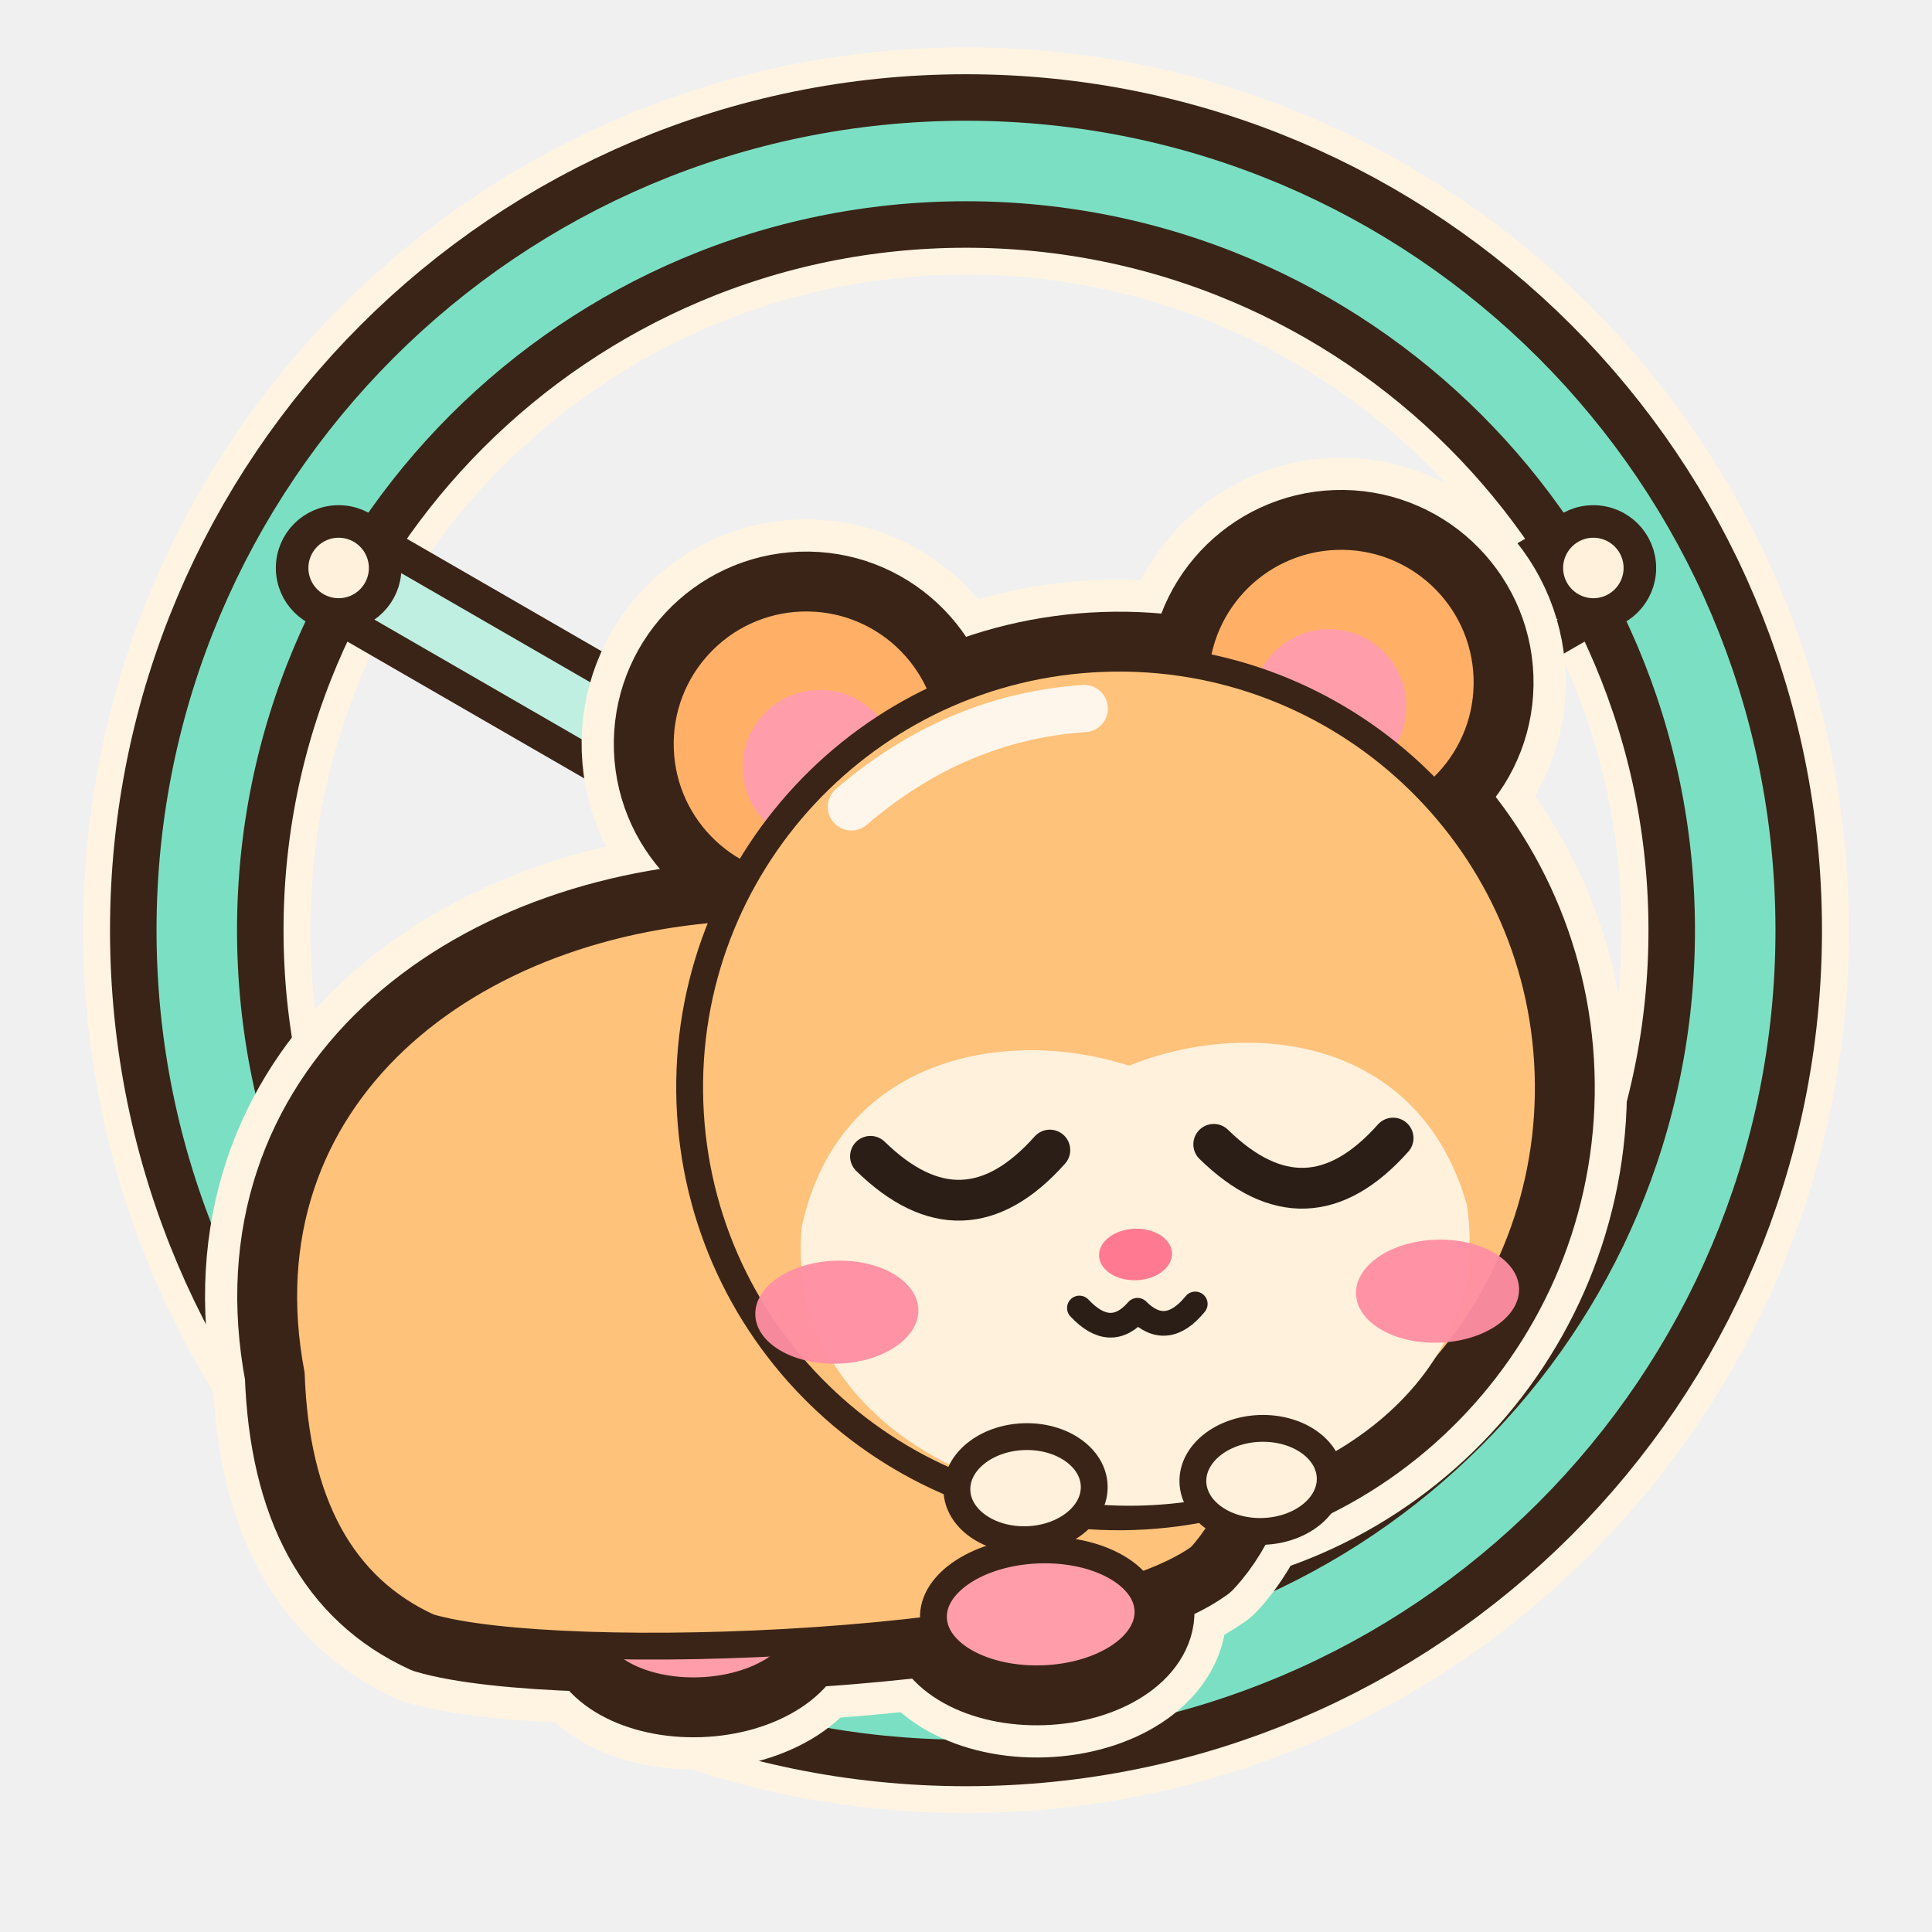
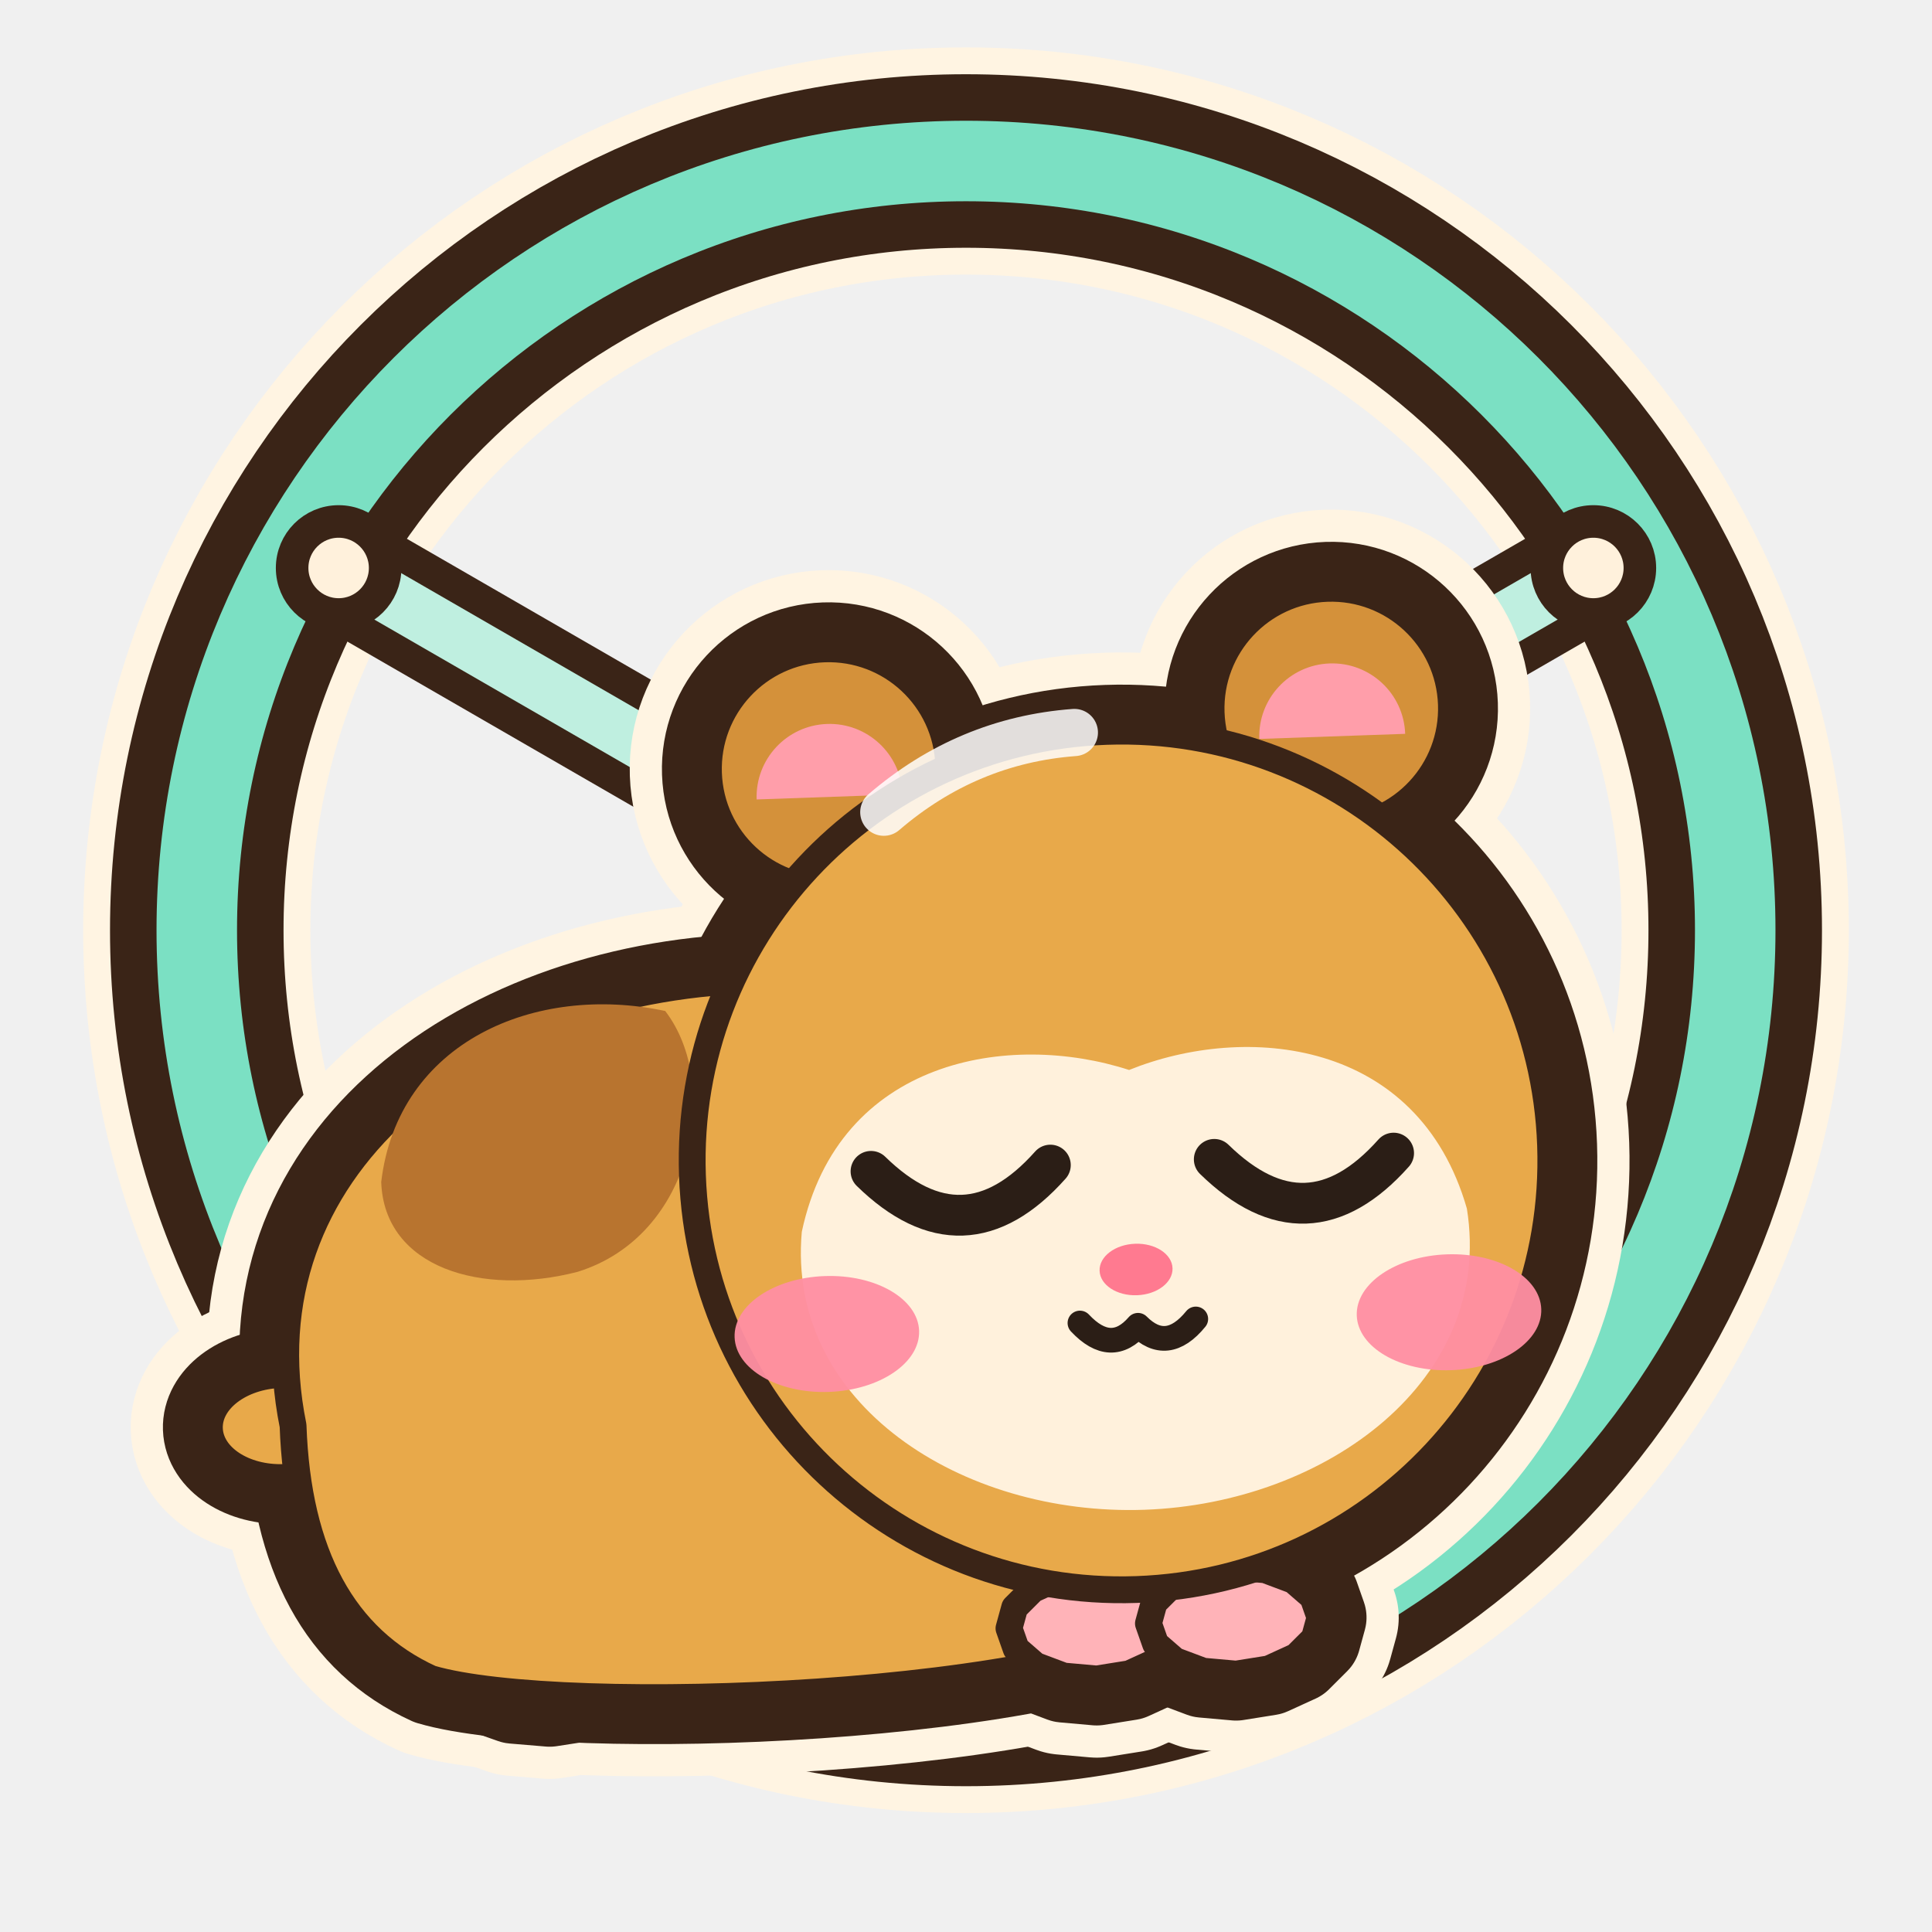
<svg xmlns="http://www.w3.org/2000/svg" viewBox="0 0 108 108" width="108" height="108">
  <g id="wheel">
    <circle cx="54" cy="52" r="43" fill="none" stroke="#FFF4E2" stroke-width="12.7" />
    <circle cx="54" cy="52" r="43" fill="none" stroke="#3A2417" stroke-width="9.7" />
    <line x1="54" y1="52" x2="89.07" y2="31.75" stroke="#3A2417" stroke-width="6.64" stroke-linecap="round" />
    <line x1="54" y1="52" x2="54.00" y2="92.50" stroke="#3A2417" stroke-width="6.64" stroke-linecap="round" />
    <line x1="54" y1="52" x2="18.93" y2="31.75" stroke="#3A2417" stroke-width="6.64" stroke-linecap="round" />
    <circle cx="54" cy="52" r="43" fill="none" stroke="#7BE0C3" stroke-width="4.5" />
    <line x1="54" y1="52" x2="89.07" y2="31.75" stroke="#BFEFE0" stroke-width="3" stroke-linecap="round" />
    <line x1="54" y1="52" x2="54.00" y2="92.50" stroke="#BFEFE0" stroke-width="3" stroke-linecap="round" />
    <line x1="54" y1="52" x2="18.93" y2="31.75" stroke="#BFEFE0" stroke-width="3" stroke-linecap="round" />
    <circle cx="54" cy="52" r="4.6" fill="#FFF1DC" stroke="#3A2417" stroke-width="2.08" />
    <circle cx="89.07" cy="31.75" r="2.6" fill="#FFF1DC" stroke="#3A2417" stroke-width="1.82" />
    <circle cx="54.00" cy="92.50" r="2.6" fill="#FFF1DC" stroke="#3A2417" stroke-width="1.82" />
    <circle cx="18.93" cy="31.75" r="2.6" fill="#FFF1DC" stroke="#3A2417" stroke-width="1.82" />
  </g>
  <g id="hamster" transform="translate(60 90.90) rotate(-2.00) scale(1.200 1.200) translate(-60 -89)">
    <g id="border">
-       <circle cx="49" cy="47.5" r="6.8" fill="#FFF4E2" stroke="#FFF4E2" stroke-width="7.33" stroke-linejoin="round" />
-       <circle cx="74" cy="45.5" r="6.8" fill="#FFF4E2" stroke="#FFF4E2" stroke-width="7.33" stroke-linejoin="round" />
-       <ellipse cx="41" cy="88.4" rx="5" ry="3" fill="#FFF4E2" stroke="#FFF4E2" stroke-width="7.33" stroke-linejoin="round" transform="translate(1.50 0.00)" />
-       <path d="M24 76 C22 63 33 55 46 55 L60 56 C70 60 72 80 66 86 C60 90 36 90 30 88 C26 86 24 82 24 76 Z" fill="#FFF4E2" stroke="#FFF4E2" stroke-width="7.33" stroke-linejoin="round" />
-       <circle cx="63" cy="64" r="20" fill="#FFF4E2" stroke="#FFF4E2" stroke-width="7.33" stroke-linejoin="round" />
-       <ellipse cx="60" cy="88.4" rx="5" ry="3" fill="#FFF4E2" stroke="#FFF4E2" stroke-width="7.33" stroke-linejoin="round" transform="translate(-1.50 0.00)" />
+       <ellipse cx="23.5" cy="70" rx="3.4" ry="2.4" fill="#FFF4E2" stroke="#FFF4E2" stroke-width="7.33" stroke-linejoin="round" transform="translate(0.00 4.20) translate(0.00 4.20)" />
+       <path d="M39.90 89.00 L39.57 89.99 L38.61 90.84 L37.18 91.40 L35.50 91.60 L33.82 91.40 L32.39 90.84 L31.43 89.99 L31.10 89.00 L31.43 88.01 L32.39 87.16 L33.82 86.60 L35.50 86.40 L37.18 86.60 L38.61 87.16 L39.57 88.01 Z" fill="#FFF4E2" stroke="#FFF4E2" stroke-width="7.33" stroke-linejoin="round" />
+       <path d="M45.90 89.00 L45.57 89.99 L44.61 90.84 L43.18 91.40 L41.50 91.60 L39.82 91.40 L38.39 90.84 L37.43 89.99 L37.10 89.00 L37.43 88.01 L38.39 87.16 L39.82 86.60 L41.50 86.40 L43.18 86.60 L44.61 87.16 L45.57 88.01 Z" fill="#FFF4E2" stroke="#FFF4E2" stroke-width="7.33" stroke-linejoin="round" />
+       <circle cx="50" cy="45.5" r="5.6" fill="#FFF4E2" stroke="#FFF4E2" stroke-width="7.33" stroke-linejoin="round" transform="translate(0.00 3.20) translate(63 84.00) rotate(0.00) scale(1.000 1.000) translate(-63 -84)" />
+       <circle cx="73.5" cy="43.5" r="5.6" fill="#FFF4E2" stroke="#FFF4E2" stroke-width="7.33" stroke-linejoin="round" transform="translate(0.00 3.20) translate(63 84.00) rotate(0.00) scale(1.000 1.000) translate(-63 -84)" />
+       <path d="M24 72 C22 60 33 52 46 52 L60 53 C70 57 72 76 66 82 C60 86 36 86 30 84 C26 82 24 78 24 72 Z" fill="#FFF4E2" stroke="#FFF4E2" stroke-width="7.33" stroke-linejoin="round" transform="translate(0.00 3.20) translate(46 87.00) rotate(0.00) scale(1.000 1.000) translate(-46 -87) translate(0.00 3.20) translate(46 87.00) rotate(0.00) scale(1.000 1.000) translate(-46 -87)" />
+       <path d="M65.00 89.00 L64.70 89.96 L63.83 90.77 L62.53 91.31 L61.00 91.50 L59.47 91.31 L58.17 90.77 L57.30 89.96 L57.00 89.00 L57.30 88.04 L58.17 87.23 L59.47 86.69 L61.00 86.50 L62.53 86.69 L63.83 87.23 L64.70 88.04 Z" fill="#FFF4E2" stroke="#FFF4E2" stroke-width="7.33" stroke-linejoin="round" />
+       <path d="M71.50 89.00 L71.20 89.96 L70.33 90.77 L69.03 91.31 L67.50 91.50 L65.97 91.31 L64.67 90.77 L63.80 89.96 L63.50 89.00 L63.80 88.04 L64.67 87.23 L65.97 86.69 L67.50 86.50 L69.03 86.69 L70.33 87.23 L71.20 88.04 Z" fill="#FFF4E2" stroke="#FFF4E2" stroke-width="7.33" stroke-linejoin="round" />
+       <circle cx="63" cy="61" r="20" fill="#FFF4E2" stroke="#FFF4E2" stroke-width="7.33" stroke-linejoin="round" transform="translate(0.00 3.20) translate(63 84.00) rotate(0.00) scale(1.000 1.000) translate(-63 -84) translate(0.00 3.20) translate(63 84.00) rotate(0.00) scale(1.000 1.000) translate(-63 -84)" />
    </g>
    <g id="outline">
-       <circle cx="49" cy="47.5" r="6.8" fill="#3A2417" stroke="#3A2417" stroke-width="4.33" stroke-linejoin="round" />
-       <circle cx="74" cy="45.5" r="6.8" fill="#3A2417" stroke="#3A2417" stroke-width="4.33" stroke-linejoin="round" />
-       <ellipse cx="41" cy="88.4" rx="5" ry="3" fill="#3A2417" stroke="#3A2417" stroke-width="4.33" stroke-linejoin="round" transform="translate(1.50 0.00)" />
-       <path d="M24 76 C22 63 33 55 46 55 L60 56 C70 60 72 80 66 86 C60 90 36 90 30 88 C26 86 24 82 24 76 Z" fill="#3A2417" stroke="#3A2417" stroke-width="4.33" stroke-linejoin="round" />
-       <circle cx="63" cy="64" r="20" fill="#3A2417" stroke="#3A2417" stroke-width="4.33" stroke-linejoin="round" />
-       <ellipse cx="60" cy="88.4" rx="5" ry="3" fill="#3A2417" stroke="#3A2417" stroke-width="4.33" stroke-linejoin="round" transform="translate(-1.50 0.00)" />
+       <ellipse cx="23.5" cy="70" rx="3.4" ry="2.4" fill="#3A2417" stroke="#3A2417" stroke-width="4.33" stroke-linejoin="round" transform="translate(0.00 4.20) translate(0.00 4.20)" />
+       <path d="M39.90 89.00 L39.57 89.99 L38.61 90.84 L37.18 91.40 L35.50 91.60 L33.82 91.40 L32.39 90.84 L31.43 89.99 L31.10 89.00 L31.43 88.01 L32.39 87.16 L33.82 86.60 L35.50 86.40 L37.18 86.60 L38.61 87.16 L39.57 88.01 Z" fill="#3A2417" stroke="#3A2417" stroke-width="4.33" stroke-linejoin="round" />
+       <path d="M45.90 89.00 L45.57 89.99 L44.61 90.84 L43.18 91.40 L41.50 91.60 L39.82 91.40 L38.39 90.84 L37.43 89.99 L37.10 89.00 L37.43 88.01 L38.39 87.16 L39.82 86.60 L41.50 86.40 L43.18 86.60 L44.61 87.16 L45.57 88.01 Z" fill="#3A2417" stroke="#3A2417" stroke-width="4.33" stroke-linejoin="round" />
+       <circle cx="50" cy="45.5" r="5.6" fill="#3A2417" stroke="#3A2417" stroke-width="4.33" stroke-linejoin="round" transform="translate(0.00 3.20) translate(63 84.00) rotate(0.00) scale(1.000 1.000) translate(-63 -84)" />
+       <circle cx="73.5" cy="43.5" r="5.6" fill="#3A2417" stroke="#3A2417" stroke-width="4.33" stroke-linejoin="round" transform="translate(0.00 3.20) translate(63 84.00) rotate(0.00) scale(1.000 1.000) translate(-63 -84)" />
+       <path d="M24 72 C22 60 33 52 46 52 L60 53 C70 57 72 76 66 82 C60 86 36 86 30 84 C26 82 24 78 24 72 Z" fill="#3A2417" stroke="#3A2417" stroke-width="4.33" stroke-linejoin="round" transform="translate(0.00 3.20) translate(46 87.00) rotate(0.00) scale(1.000 1.000) translate(-46 -87) translate(0.00 3.20) translate(46 87.00) rotate(0.00) scale(1.000 1.000) translate(-46 -87)" />
+       <path d="M65.00 89.00 L64.70 89.96 L63.83 90.77 L62.53 91.31 L61.00 91.50 L59.47 91.31 L58.17 90.77 L57.30 89.96 L57.00 89.00 L57.30 88.04 L58.17 87.23 L59.47 86.69 L61.00 86.50 L62.53 86.69 L63.83 87.23 L64.70 88.04 Z" fill="#3A2417" stroke="#3A2417" stroke-width="4.33" stroke-linejoin="round" />
+       <path d="M71.50 89.00 L71.20 89.96 L70.33 90.77 L69.03 91.31 L67.50 91.50 L65.97 91.31 L64.67 90.77 L63.80 89.96 L63.50 89.00 L63.80 88.04 L64.67 87.23 L65.97 86.69 L67.50 86.50 L69.03 86.69 L70.33 87.23 L71.20 88.04 Z" fill="#3A2417" stroke="#3A2417" stroke-width="4.33" stroke-linejoin="round" />
+       <circle cx="63" cy="61" r="20" fill="#3A2417" stroke="#3A2417" stroke-width="4.33" stroke-linejoin="round" transform="translate(0.00 3.20) translate(63 84.00) rotate(0.00) scale(1.000 1.000) translate(-63 -84) translate(0.00 3.20) translate(63 84.00) rotate(0.00) scale(1.000 1.000) translate(-63 -84)" />
+     </g>
+     <g id="tail">
+       <ellipse cx="23.5" cy="70" rx="3.4" ry="2.4" fill="#E8A94A" stroke="#3A2417" stroke-width="1.25" stroke-linejoin="round" transform="translate(0.00 4.20) translate(0.00 4.20)" />
+     </g>
+     <g id="foot_h2">
+       <path d="M39.90 89.00 L39.57 89.99 L38.61 90.84 L37.18 91.40 L35.50 91.60 L33.82 91.40 L32.39 90.84 L31.43 89.99 L31.10 89.00 L31.43 88.01 L32.39 87.16 L33.82 86.60 L35.50 86.40 L37.18 86.60 L38.61 87.16 L39.57 88.01 Z" fill="#FFB3B8" stroke="#3A2417" stroke-width="1.25" stroke-linejoin="round" />
+     </g>
+     <g id="foot_h1">
+       <path d="M45.90 89.00 L45.57 89.99 L44.61 90.84 L43.18 91.40 L41.50 91.60 L39.82 91.40 L38.39 90.84 L37.43 89.99 L37.10 89.00 L37.43 88.01 L38.39 87.16 L39.82 86.60 L41.50 86.40 L43.18 86.60 L44.61 87.16 L45.57 88.01 Z" fill="#FFB3B8" stroke="#3A2417" stroke-width="1.25" stroke-linejoin="round" />
    </g>
    <g id="ear_l">
-       <circle cx="49" cy="47.5" r="6.8" fill="#FFB066" stroke="#3A2417" stroke-width="1.25" stroke-linejoin="round" />
+       <circle cx="50" cy="45.5" r="5.6" fill="#D4913A" stroke="#3A2417" stroke-width="1.25" stroke-linejoin="round" transform="translate(0.00 3.20) translate(63 84.00) rotate(0.00) scale(1.000 1.000) translate(-63 -84)" />
    </g>
    <g id="ear_r">
-       <circle cx="74" cy="45.5" r="6.8" fill="#FFB066" stroke="#3A2417" stroke-width="1.25" stroke-linejoin="round" />
+       <circle cx="73.5" cy="43.5" r="5.6" fill="#D4913A" stroke="#3A2417" stroke-width="1.25" stroke-linejoin="round" transform="translate(0.00 3.20) translate(63 84.00) rotate(0.00) scale(1.000 1.000) translate(-63 -84)" />
    </g>
    <g id="ear_l_in">
-       <circle cx="49.6" cy="48.6" r="3.6" fill="#FF9EAA" />
+       <path d="M46.6 46.8 A3.4 3.4 0 0 1 53.4 46.8 Z" fill="#FF9EAA" transform="translate(0.00 3.20) translate(63 84.00) rotate(0.00) scale(1.000 1.000) translate(-63 -84)" />
    </g>
    <g id="ear_r_in">
-       <circle cx="73.4" cy="46.6" r="3.6" fill="#FF9EAA" />
-     </g>
-     <g id="foot_b">
-       <ellipse cx="41" cy="88.4" rx="5" ry="3" fill="#FF9EAA" stroke="#3A2417" stroke-width="1.25" stroke-linejoin="round" transform="translate(1.50 0.00)" />
+       <path d="M70.1 44.8 A3.4 3.4 0 0 1 76.9 44.8 Z" fill="#FF9EAA" transform="translate(0.00 3.20) translate(63 84.00) rotate(0.00) scale(1.000 1.000) translate(-63 -84)" />
    </g>
    <g id="body">
-       <path d="M24 76 C22 63 33 55 46 55 L60 56 C70 60 72 80 66 86 C60 90 36 90 30 88 C26 86 24 82 24 76 Z" fill="#FFC27A" stroke="#3A2417" stroke-width="1.25" stroke-linejoin="round" />
+       <path d="M24 72 C22 60 33 52 46 52 L60 53 C70 57 72 76 66 82 C60 86 36 86 30 84 C26 82 24 78 24 72 Z" fill="#E8A94A" stroke="#3A2417" stroke-width="1.25" stroke-linejoin="round" transform="translate(0.00 3.20) translate(46 87.00) rotate(0.00) scale(1.000 1.000) translate(-46 -87) translate(0.00 3.20) translate(46 87.00) rotate(0.00) scale(1.000 1.000) translate(-46 -87)" />
+     </g>
+     <g id="spot">
+       <path d="M28.5 64 C29.5 57.5 36 55 42 56.5 C44.5 60 43 67 37.5 68.5 C33 69.5 28.5 68 28.5 64 Z" fill="#B8742F" transform="translate(0.00 3.20) translate(46 87.00) rotate(0.00) scale(1.000 1.000) translate(-46 -87)" />
+     </g>
+     <g id="foot_f2">
+       <path d="M65.00 89.00 L64.70 89.96 L63.83 90.77 L62.53 91.31 L61.00 91.50 L59.47 91.31 L58.17 90.77 L57.30 89.96 L57.00 89.00 L57.30 88.04 L58.17 87.23 L59.47 86.69 L61.00 86.50 L62.53 86.69 L63.83 87.23 L64.70 88.04 Z" fill="#FFB3B8" stroke="#3A2417" stroke-width="1.25" stroke-linejoin="round" />
+     </g>
+     <g id="foot_f1">
+       <path d="M71.50 89.00 L71.20 89.96 L70.33 90.77 L69.03 91.31 L67.50 91.50 L65.97 91.31 L64.67 90.77 L63.80 89.96 L63.50 89.00 L63.80 88.04 L64.67 87.23 L65.97 86.69 L67.50 86.50 L69.03 86.69 L70.33 87.23 L71.20 88.04 Z" fill="#FFB3B8" stroke="#3A2417" stroke-width="1.25" stroke-linejoin="round" />
    </g>
    <g id="head">
-       <circle cx="63" cy="64" r="20" fill="#FFC27A" stroke="#3A2417" stroke-width="1.25" stroke-linejoin="round" />
+       <circle cx="63" cy="61" r="20" fill="#E8A94A" stroke="#3A2417" stroke-width="1.25" stroke-linejoin="round" transform="translate(0.00 3.20) translate(63 84.00) rotate(0.00) scale(1.000 1.000) translate(-63 -84) translate(0.00 3.20) translate(63 84.00) rotate(0.00) scale(1.000 1.000) translate(-63 -84)" />
    </g>
    <g id="mask">
-       <path d="M48 70 C50 62 58 61 63.5 63 C69 61 77 62 79 70 C80 78 72 83.5 63.5 83.5 C55 83.5 47 78 48 70 Z" fill="#FFF1DC" />
+       <path d="M48 67 C50 59 58 58 63.5 60 C69 58 77 59 79 67 C80 75 72 80.5 63.5 80.5 C55 80.5 47 75 48 67 Z" fill="#FFF1DC" transform="translate(0.00 3.20) translate(63 84.00) rotate(0.00) scale(1.000 1.000) translate(-63 -84)" />
    </g>
-     <g id="foot_f">
-       <ellipse cx="60" cy="88.4" rx="5" ry="3" fill="#FF9EAA" stroke="#3A2417" stroke-width="1.25" stroke-linejoin="round" transform="translate(-1.50 0.00)" />
-     </g>
-     <g id="paw_l">
-       <ellipse cx="58" cy="82.5" rx="3.2" ry="2.4" fill="#FFF1DC" stroke="#3A2417" stroke-width="1.25" stroke-linejoin="round" />
-     </g>
-     <g id="paw_r">
-       <ellipse cx="69" cy="82.5" rx="3.2" ry="2.4" fill="#FFF1DC" stroke="#3A2417" stroke-width="1.25" stroke-linejoin="round" />
-     </g>
-     <path d="M51 50.5 Q56 46.5 62 46.3" fill="none" stroke="#fff" stroke-width="2.2" stroke-linecap="round" opacity=".85" />
-     <g id="face">
-       <ellipse cx="49.5" cy="74" rx="3.8" ry="2.4" fill="#FF8FA3" opacity=".95" />
-       <ellipse cx="77.5" cy="74" rx="3.8" ry="2.4" fill="#FF8FA3" opacity=".95" />
-       <path d="M51.32 66.80 Q55.50 71.18 59.68 66.80" fill="none" stroke="#2B1E16" stroke-width="1.9" stroke-linecap="round" />
-       <path d="M67.32 66.80 Q71.50 71.18 75.68 66.80" fill="none" stroke="#2B1E16" stroke-width="1.9" stroke-linecap="round" />
-       <ellipse cx="63.5" cy="71.8" rx="1.7" ry="1.2" fill="#FF7A90" />
-       <path d="M60.8 74.2 Q62.2 75.8 63.5 74.4 Q64.8 75.8 66.2 74.2" fill="none" stroke="#2B1E16" stroke-width="1.15" stroke-linecap="round" stroke-linejoin="round" />
+     <path d="M52.5 47.6 Q56.5 44.4 61.5 44.2" fill="none" stroke="#fff" stroke-width="2.2" stroke-linecap="round" opacity=".85" transform="translate(0.00 3.20) translate(63 84.00) rotate(0.00) scale(1.000 1.000) translate(-63 -84)" />
+     <g id="face" transform="translate(0.00 3.20) translate(63 84.00) rotate(0.00) scale(1.000 1.000) translate(-63 -84)">
+       <ellipse cx="49.0" cy="71.8" rx="4.3" ry="2.7" fill="#FF8FA3" opacity=".95" />
+       <ellipse cx="78.0" cy="71.8" rx="4.3" ry="2.7" fill="#FF8FA3" opacity=".95" />
+       <path d="M51.32 64.30 Q55.50 68.68 59.68 64.30" fill="none" stroke="#2B1E16" stroke-width="1.9" stroke-linecap="round" />
+       <path d="M67.32 64.30 Q71.50 68.68 75.68 64.30" fill="none" stroke="#2B1E16" stroke-width="1.9" stroke-linecap="round" />
+       <ellipse cx="63.5" cy="69.3" rx="1.7" ry="1.2" fill="#FF7A90" />
+       <path d="M60.8 71.7 Q62.2 73.3 63.5 71.9 Q64.8 73.3 66.2 71.7" fill="none" stroke="#2B1E16" stroke-width="1.15" stroke-linecap="round" stroke-linejoin="round" />
    </g>
  </g>
</svg>
